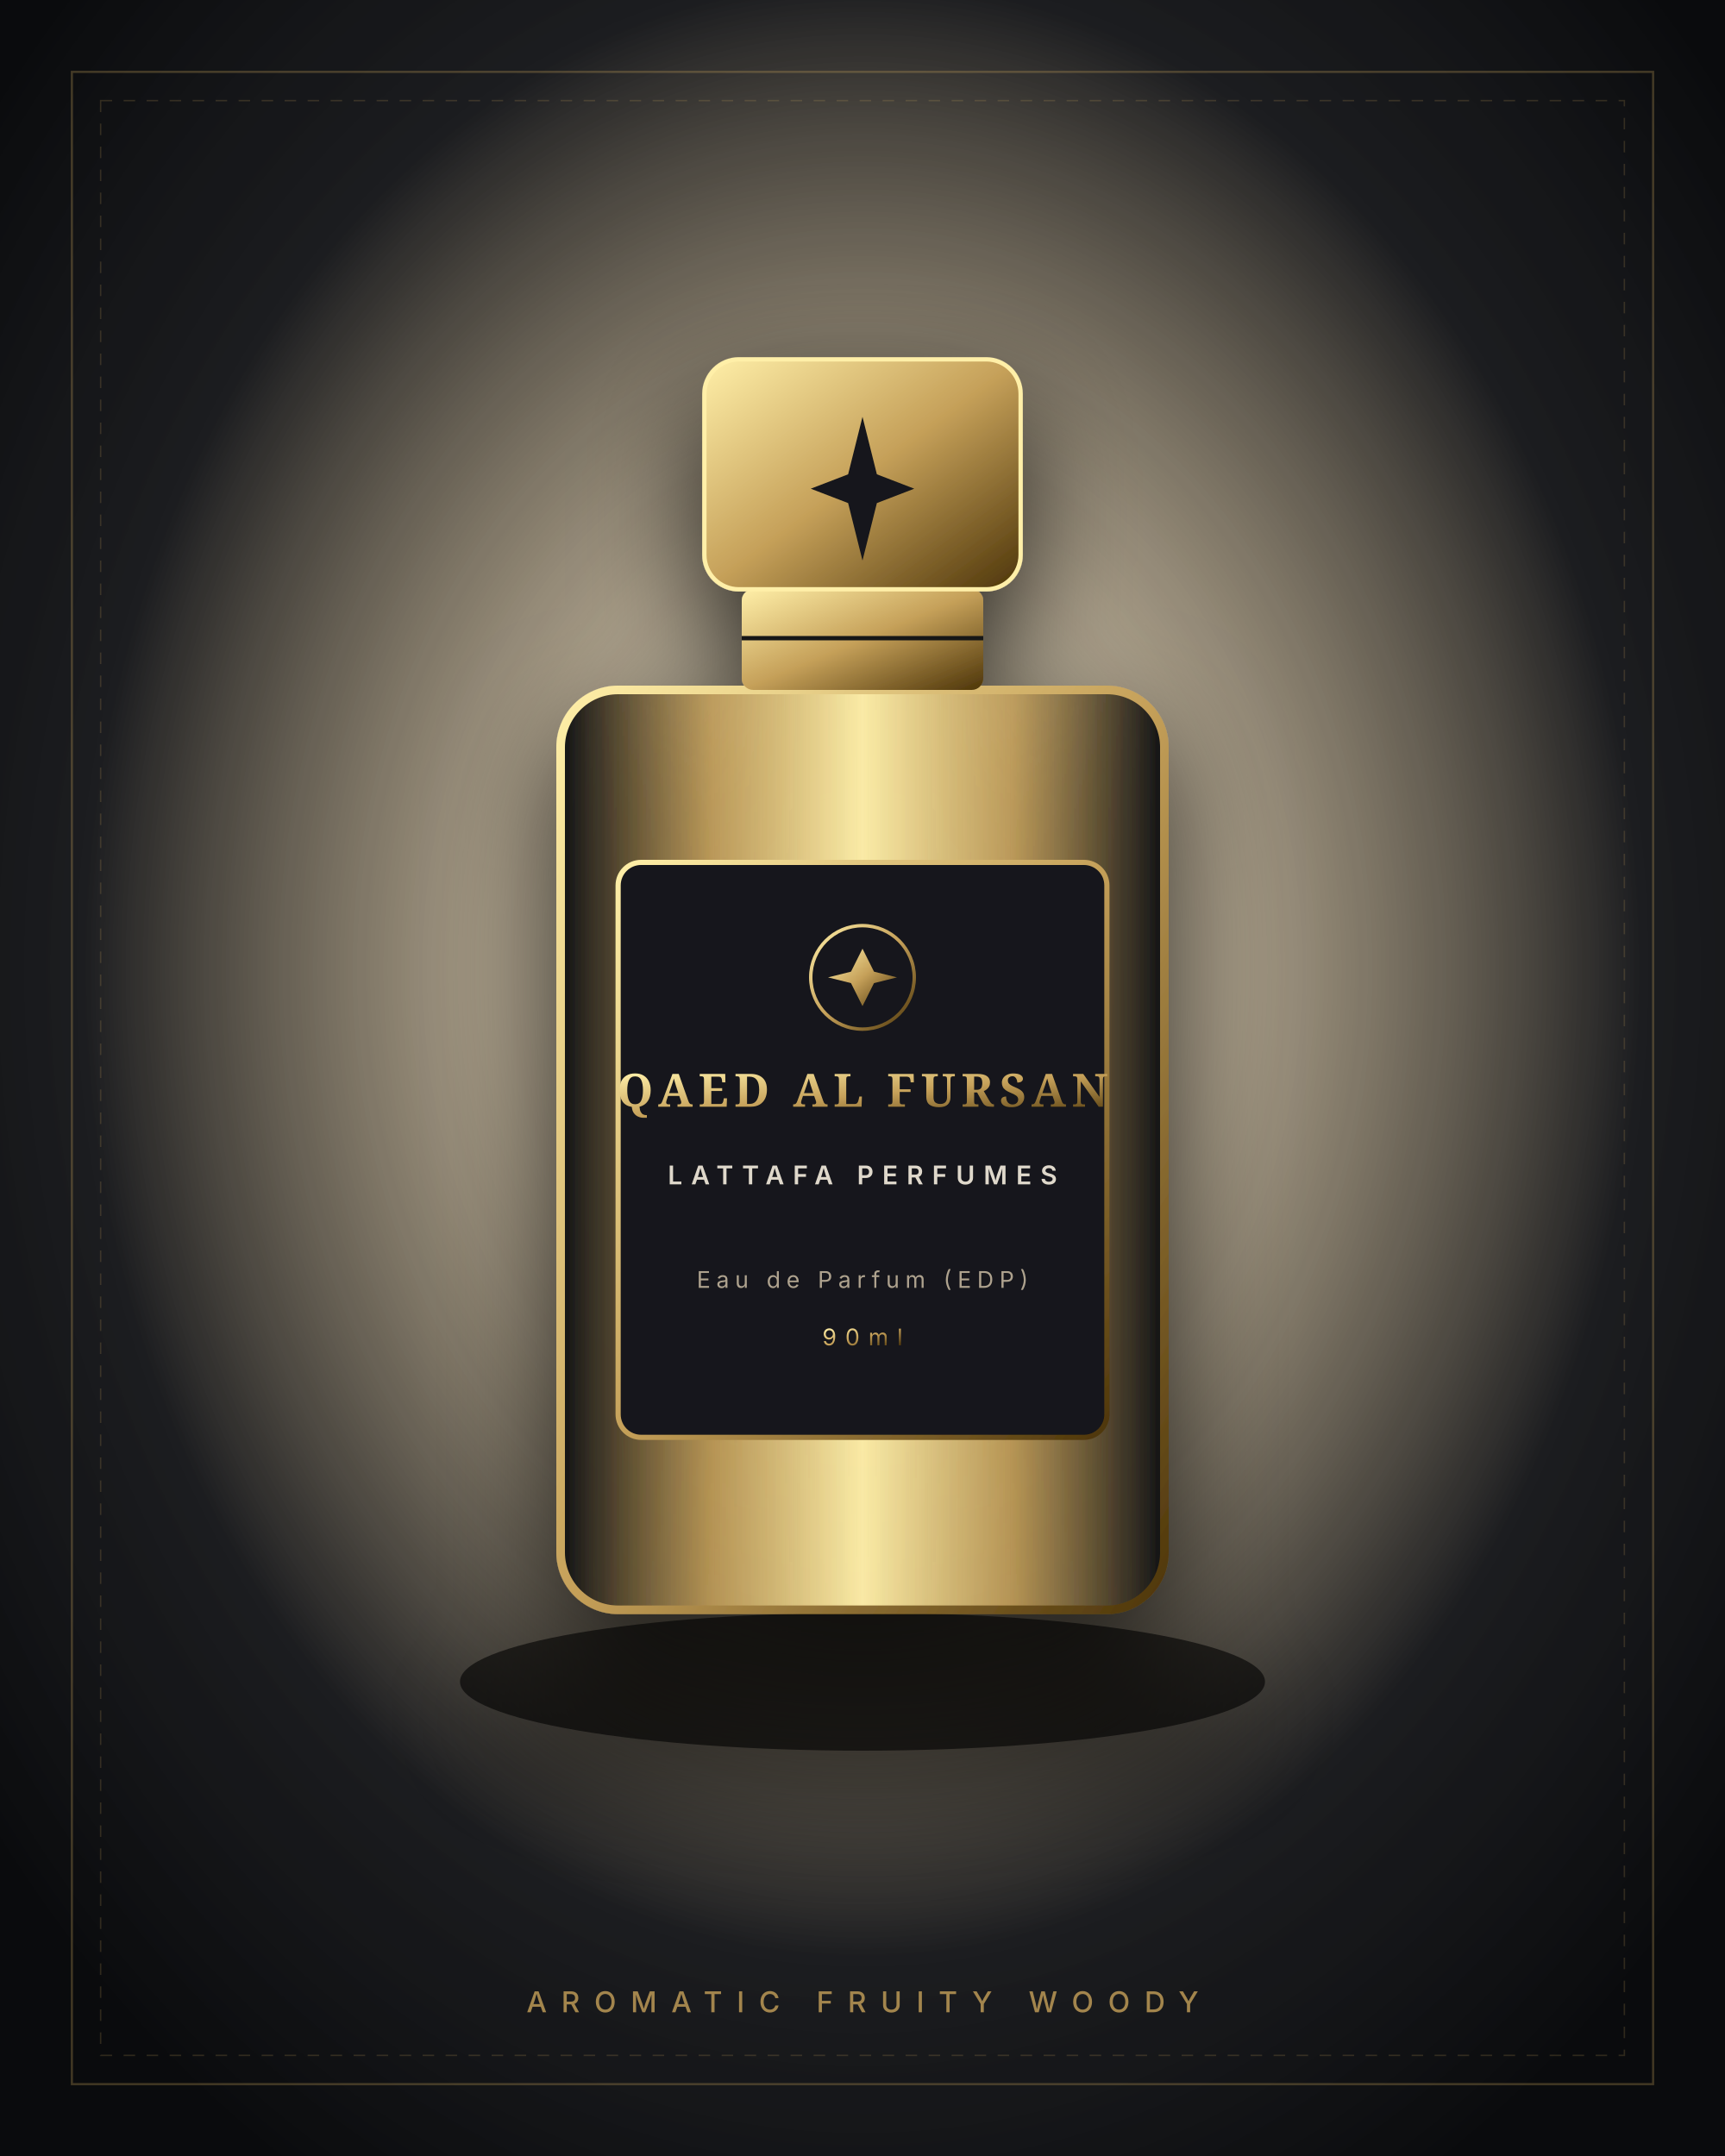
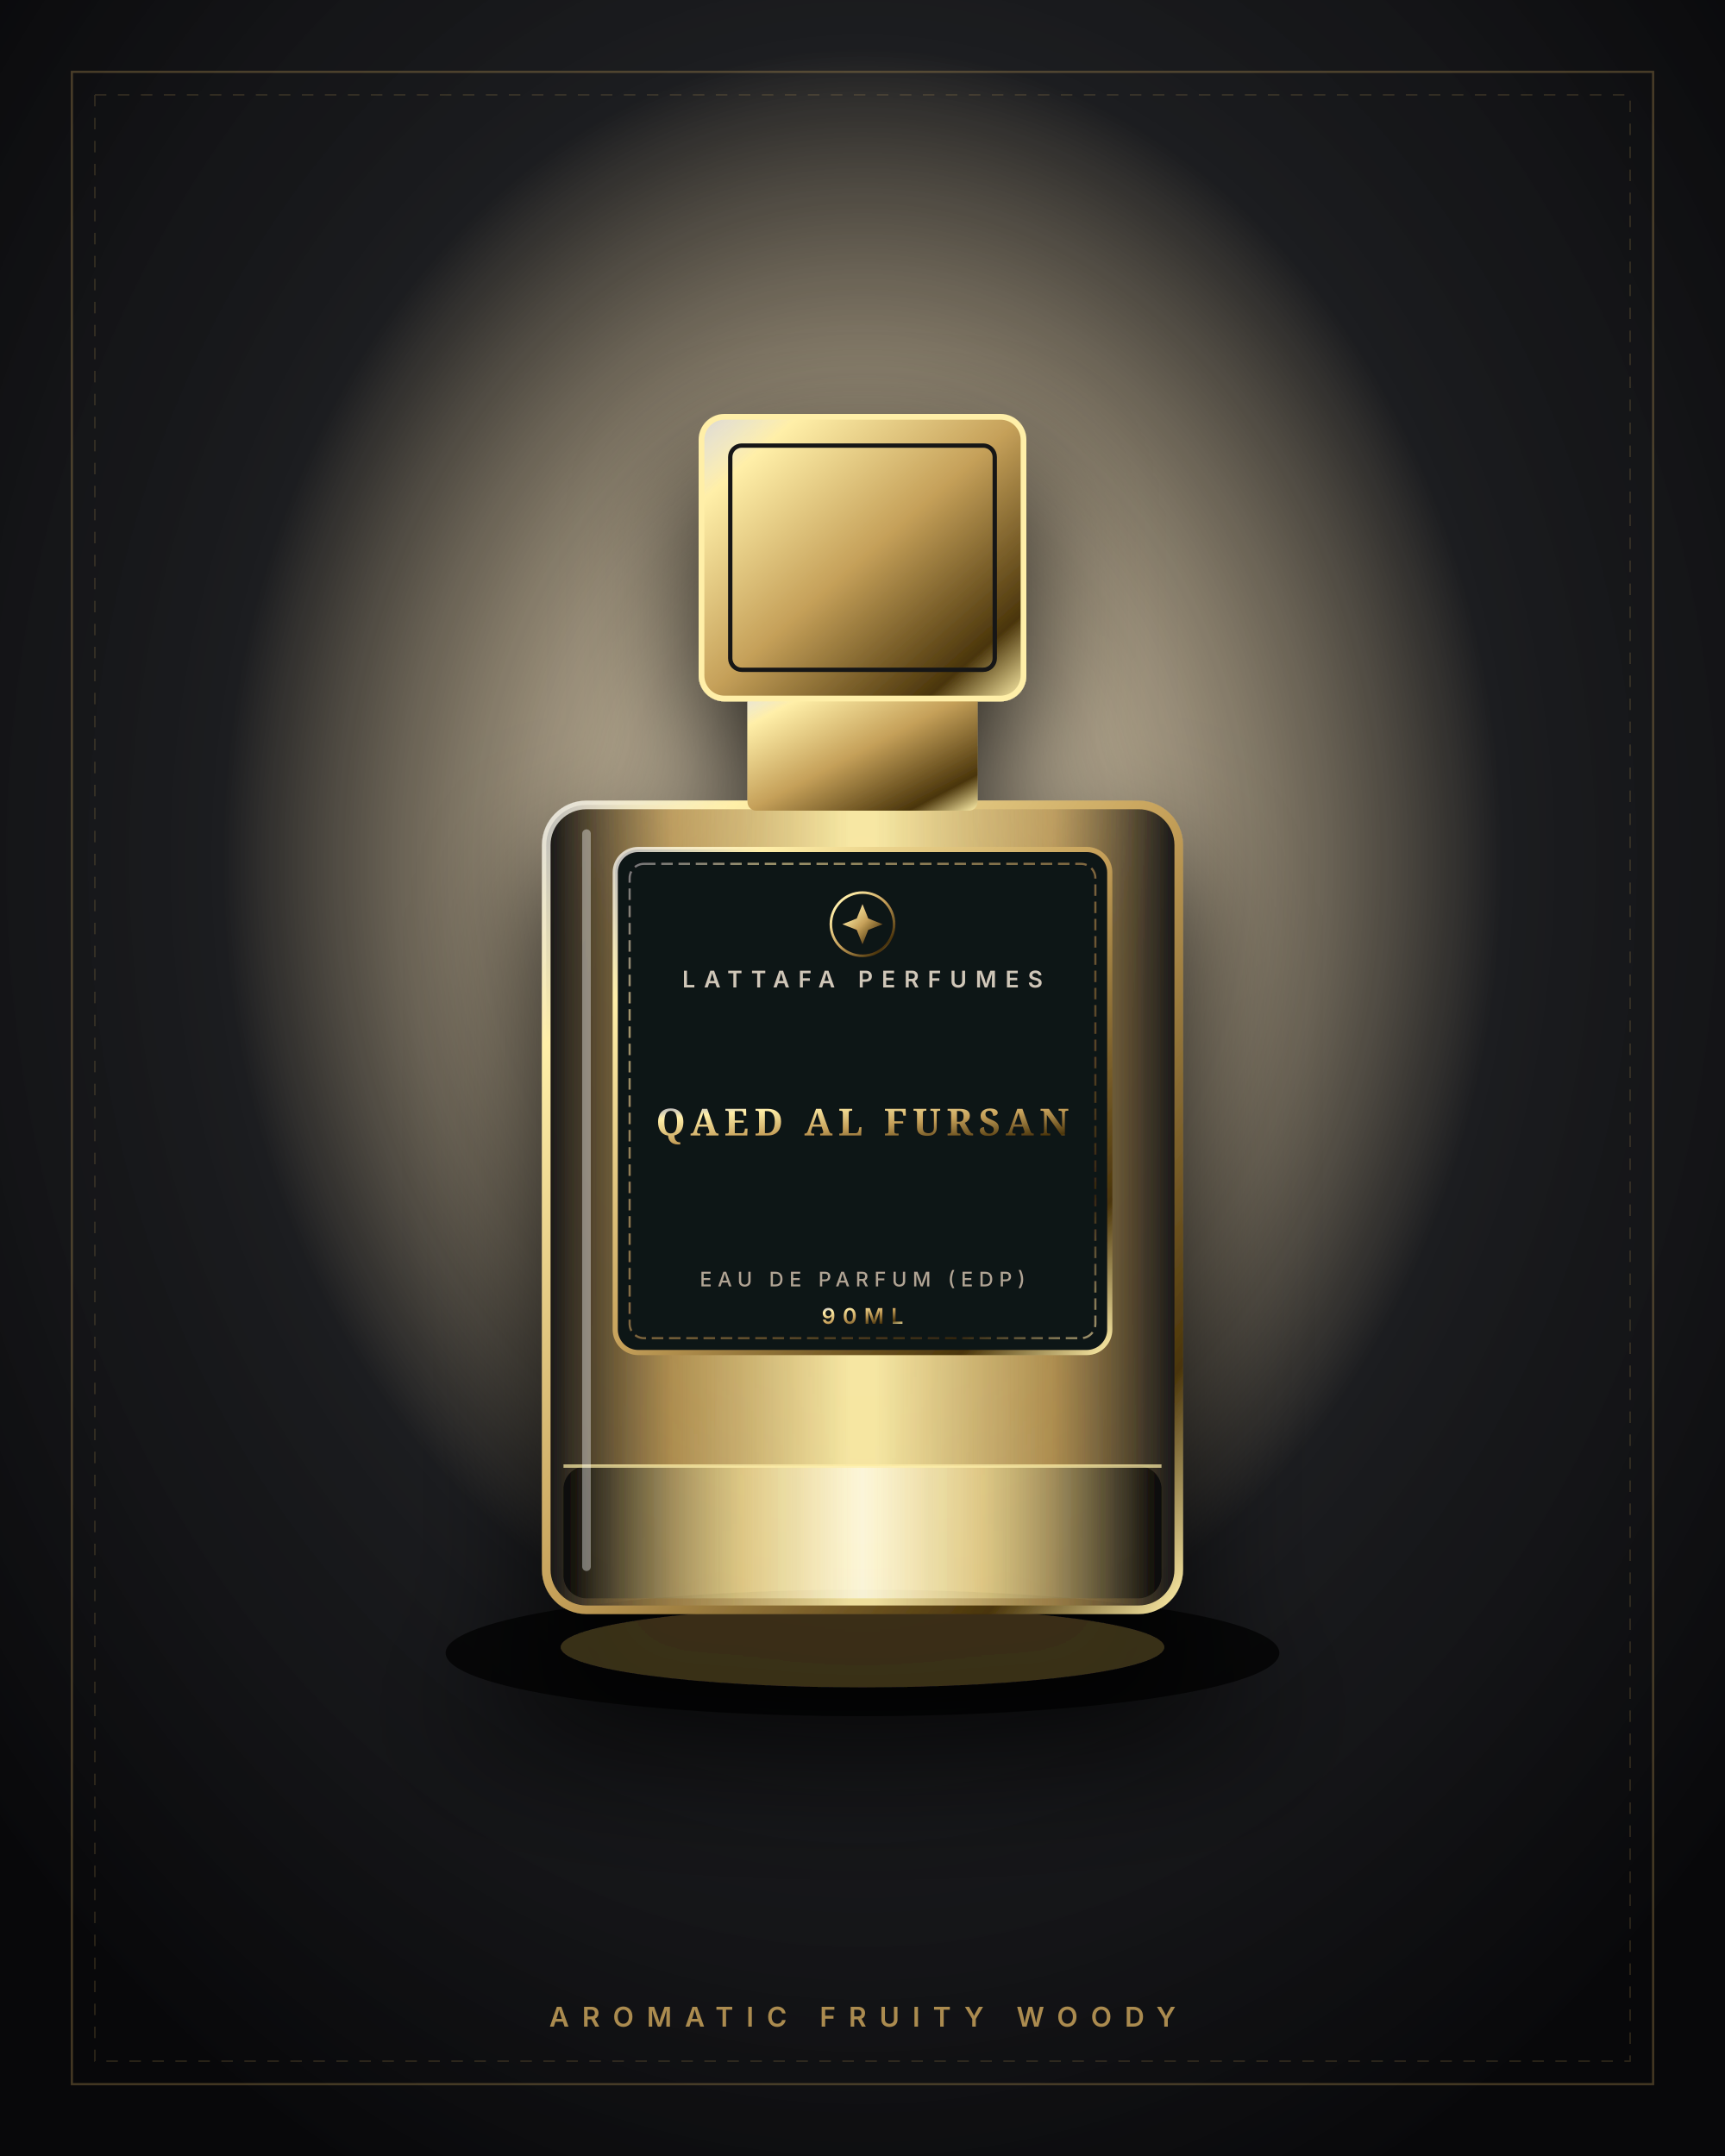
<svg xmlns="http://www.w3.org/2000/svg" viewBox="0 0 600 750" width="600" height="750">
  <defs>
-     <radialGradient id="ambG" cx="50%" cy="45%" r="65%">
-       <stop offset="0%" stop-color="#c5a059" stop-opacity="0.25" />
-       <stop offset="70%" stop-color="#111215" stop-opacity="0.95" />
-       <stop offset="100%" stop-color="#0a0b0d" />
+     <radialGradient id="ambG" cx="50%" cy="40%" r="68%">
+       <stop offset="0%" stop-color="#c5a059" stop-opacity="0.32" />
+       <stop offset="55%" stop-color="#111215" stop-opacity="0.95" />
+       <stop offset="100%" stop-color="#08080a" />
    </radialGradient>
    <linearGradient id="metalG" x1="0%" y1="0%" x2="100%" y2="100%">
-       <stop offset="0%" stop-color="#ffefa8" />
+       <stop offset="0%" stop-color="#ffffff" stop-opacity="0.7" />
+       <stop offset="15%" stop-color="#ffefa8" />
      <stop offset="50%" stop-color="#c5a059" />
-       <stop offset="100%" stop-color="#4d3509" />
+       <stop offset="85%" stop-color="#4a350b" />
+       <stop offset="100%" stop-color="#ffefa8" />
    </linearGradient>
    <linearGradient id="bodyG" x1="0%" y1="0%" x2="100%" y2="0%">
      <stop offset="0%" stop-color="#111215" />
-       <stop offset="25%" stop-color="#c5a059" stop-opacity="0.8" />
-       <stop offset="50%" stop-color="#ffefa8" stop-opacity="0.95" />
-       <stop offset="75%" stop-color="#c5a059" stop-opacity="0.8" />
+       <stop offset="20%" stop-color="#c5a059" stop-opacity="0.75" />
+       <stop offset="48%" stop-color="#ffefa8" stop-opacity="0.92" />
+       <stop offset="52%" stop-color="#ffefa8" stop-opacity="0.92" />
+       <stop offset="80%" stop-color="#c5a059" stop-opacity="0.75" />
      <stop offset="100%" stop-color="#111215" />
    </linearGradient>
-     <filter id="dropShadow" x="-20%" y="-20%" width="140%" height="140%">
-       <feDropShadow dx="0" dy="16" stdDeviation="20" flood-color="#000000" flood-opacity="0.75" />
+     <linearGradient id="baseG" x1="0%" y1="0%" x2="100%" y2="0%">
+       <stop offset="0%" stop-color="#000000" stop-opacity="0.8" />
+       <stop offset="30%" stop-color="#ffefa8" stop-opacity="0.4" />
+       <stop offset="50%" stop-color="#ffffff" stop-opacity="0.6" />
+       <stop offset="70%" stop-color="#ffefa8" stop-opacity="0.4" />
+       <stop offset="100%" stop-color="#000000" stop-opacity="0.8" />
+     </linearGradient>
+     <filter id="flaconShadow" x="-30%" y="-20%" width="160%" height="150%">
+       <feDropShadow dx="0" dy="20" stdDeviation="22" flood-color="#000000" flood-opacity="0.85" />
    </filter>
  </defs>
  <rect width="600" height="750" fill="url(#ambG)" />
-   <rect x="25" y="25" width="550" height="700" fill="none" stroke="#c5a059" stroke-width="0.75" opacity="0.3" />
-   <rect x="35" y="35" width="530" height="680" fill="none" stroke="#c5a059" stroke-width="0.5" stroke-dasharray="4,4" opacity="0.2" />
-   <g transform="translate(300, 360)" filter="url(#dropShadow)">
-     <ellipse cx="0" cy="225" rx="140" ry="24" fill="#000000" opacity="0.6" />
-     <rect x="-105" y="-120" width="210" height="320" rx="20" fill="url(#bodyG)" stroke="url(#metalG)" stroke-width="3" />
-     <rect x="-85" y="-60" width="170" height="200" rx="8" fill="#14151a" stroke="url(#metalG)" stroke-width="1.8" />
-     <circle cx="0" cy="-20" r="18" fill="none" stroke="url(#metalG)" stroke-width="1.2" />
-     <polygon points="0,-30 4,-22 12,-20 4,-18 0,-10 -4,-18 -12,-20 -4,-22" fill="url(#metalG)" />
-     <text x="0" y="25" font-family="'Cinzel', 'Playfair Display', serif" font-size="16" font-weight="700" letter-spacing="2" fill="url(#metalG)" text-anchor="middle">QAED AL FURSAN</text>
-     <text x="0" y="52" font-family="'Inter', sans-serif" font-size="9" font-weight="600" letter-spacing="3" fill="#dfd8cb" text-anchor="middle">LATTAFA PERFUMES</text>
-     <line x1="-50" y1="68" x2="50" y2="68" stroke="url(#metalG)" stroke-width="0.8" opacity="0.6" />
-     <text x="0" y="88" font-family="'Inter', sans-serif" font-size="8" letter-spacing="2" fill="#aea28e" text-anchor="middle">Eau de Parfum (EDP)</text>
-     <text x="0" y="108" font-family="'Inter', sans-serif" font-size="8" letter-spacing="3" fill="url(#metalG)" text-anchor="middle">90ml</text>
-     <rect x="-42" y="-155" width="84" height="35" rx="4" fill="url(#metalG)" />
-     <line x1="-42" y1="-138" x2="42" y2="-138" stroke="#121316" stroke-width="1.5" />
-     <rect x="-55" y="-235" width="110" height="80" rx="12" fill="url(#metalG)" stroke="#ffefa8" stroke-width="1.5" />
-     <polygon points="0,-215 5,-195 18,-190 5,-185 0,-165 -5,-185 -18,-190 -5,-195" fill="#15161a" />
+   <rect x="25" y="25" width="550" height="700" fill="none" stroke="#c5a059" stroke-width="0.75" opacity="0.32" />
+   <rect x="33" y="33" width="534" height="684" fill="none" stroke="#c5a059" stroke-width="0.5" stroke-dasharray="4,4" opacity="0.2" />
+   <g transform="translate(300, 365)" filter="url(#flaconShadow)">
+     <ellipse cx="0" cy="210" rx="145" ry="22" fill="#000000" opacity="0.7" />
+     <ellipse cx="0" cy="208" rx="105" ry="14" fill="#c5a059" opacity="0.25" />
+     <rect x="-110" y="-85" width="220" height="280" rx="14" fill="url(#bodyG)" stroke="url(#metalG)" stroke-width="3" />
+     <rect x="-104" y="145" width="208" height="46" rx="8" fill="url(#baseG)" opacity="0.95" />
+     <line x1="-104" y1="145" x2="104" y2="145" stroke="#ffefa8" stroke-width="1.2" opacity="0.7" />
+     <line x1="-96" y1="-75" x2="-96" y2="180" stroke="#ffffff" stroke-width="3" stroke-linecap="round" opacity="0.38" />
+     <rect x="-86.0" y="-69.5" width="172" height="175" rx="8" fill="#111216" stroke="url(#metalG)" stroke-width="1.8" />
+     <rect x="-81.0" y="-64.5" width="162" height="165" rx="5" fill="none" stroke="url(#metalG)" stroke-width="0.75" stroke-dasharray="4,2" opacity="0.6" />
+     <g transform="translate(0, -43.5)">
+       <circle cx="0" cy="0" r="11" fill="none" stroke="url(#metalG)" stroke-width="0.9" />
+       <polygon points="0,-7 2,-2 7,0 2,2 0,7 -2,2 -7,0 -2,-2" fill="url(#metalG)" />
+     </g>
+     <text x="0" y="-21.5" font-family="'Inter', -apple-system, sans-serif" font-size="8" font-weight="600" letter-spacing="3" fill="#cfc7b8" text-anchor="middle">LATTAFA PERFUMES</text>
+     <line x1="-66.0" y1="-13.5" x2="66.0" y2="-13.5" stroke="url(#metalG)" stroke-width="0.6" opacity="0.5" />
+     <text x="0" y="30" font-family="'Cinzel', 'Playfair Display', 'Georgia', serif" font-size="13" font-weight="700" letter-spacing="2" fill="url(#metalG)" text-anchor="middle">QAED AL FURSAN</text>
+     <line x1="-62.0" y1="67.5" x2="62.0" y2="67.5" stroke="url(#metalG)" stroke-width="0.6" opacity="0.5" />
+     <text x="0" y="82.5" font-family="'Inter', -apple-system, sans-serif" font-size="7" font-weight="500" letter-spacing="2" fill="#b0a594" text-anchor="middle">EAU DE PARFUM (EDP)</text>
+     <text x="0" y="95.5" font-family="'Inter', -apple-system, sans-serif" font-size="7.5" font-weight="600" letter-spacing="2.5" fill="url(#metalG)" text-anchor="middle">90ML</text>
+     <rect x="-40" y="-125" width="80" height="42" rx="3" fill="url(#metalG)" />
+     <rect x="-56" y="-220" width="112" height="98" rx="8" fill="url(#metalG)" stroke="#ffefa8" stroke-width="2" />
+     <rect x="-46" y="-210" width="92" height="78" rx="4" fill="none" stroke="#121316" stroke-width="1.5" />
  </g>
-   <text x="300" y="700" font-family="'Inter', sans-serif" font-size="10" font-weight="500" letter-spacing="5" fill="#c5a059" opacity="0.8" text-anchor="middle">AROMATIC FRUITY WOODY</text>
+   <text x="300" y="705" font-family="'Inter', -apple-system, sans-serif" font-size="9.5" font-weight="600" letter-spacing="4.5" fill="#c5a059" opacity="0.85" text-anchor="middle">AROMATIC FRUITY WOODY</text>
</svg>
